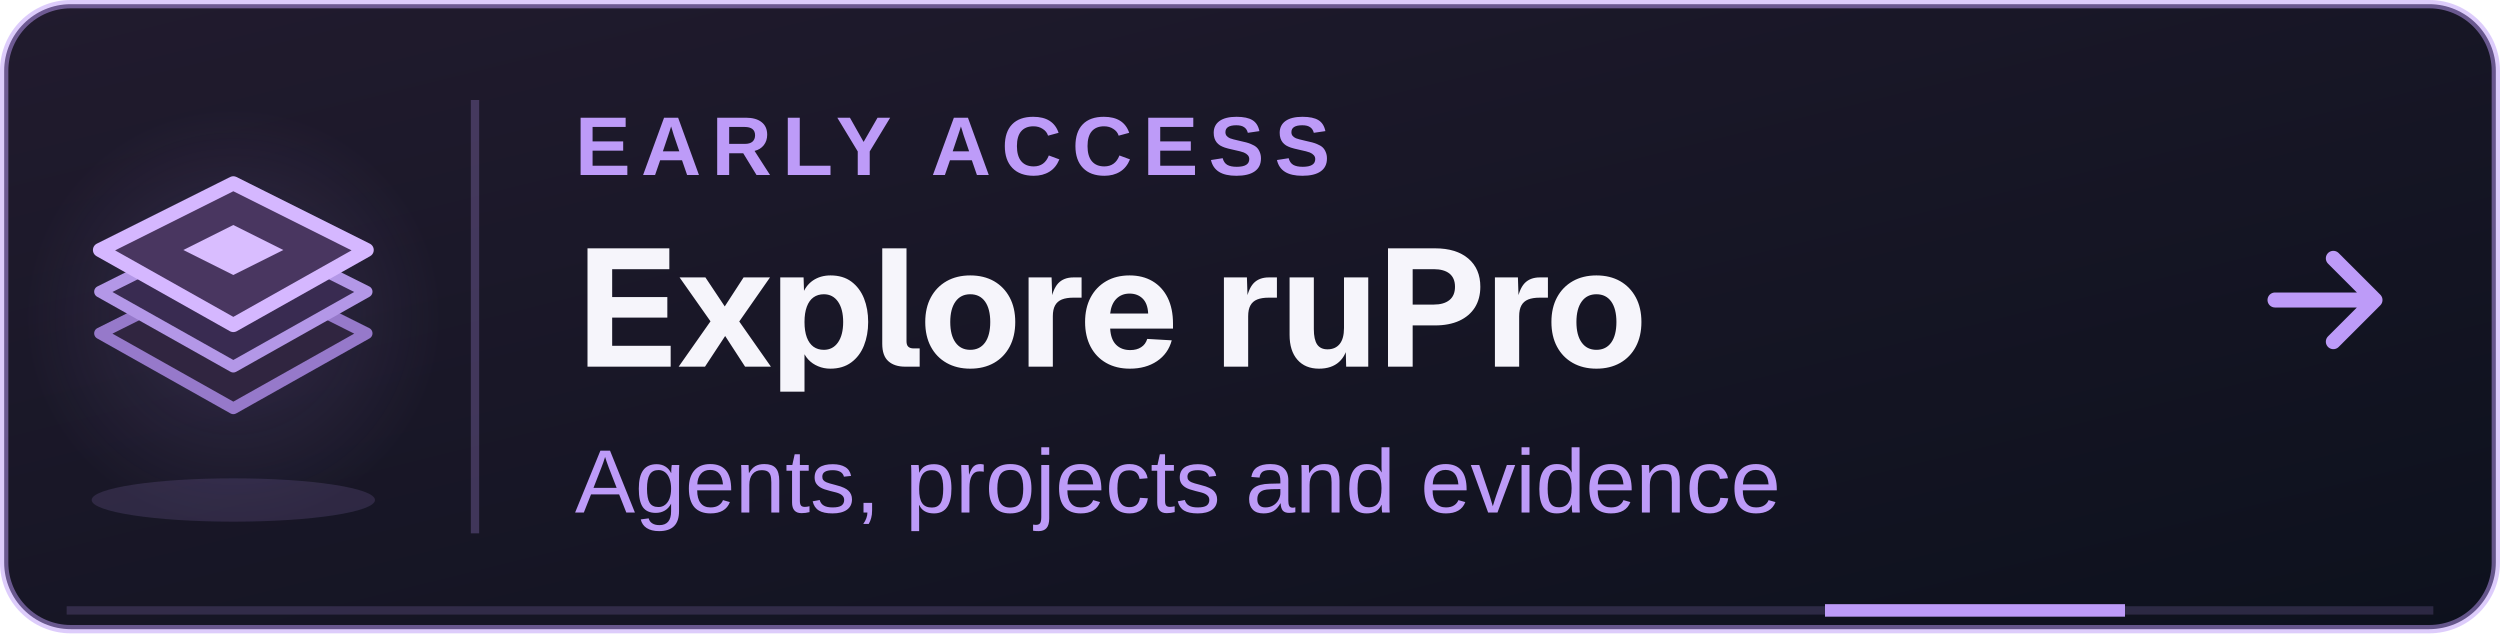
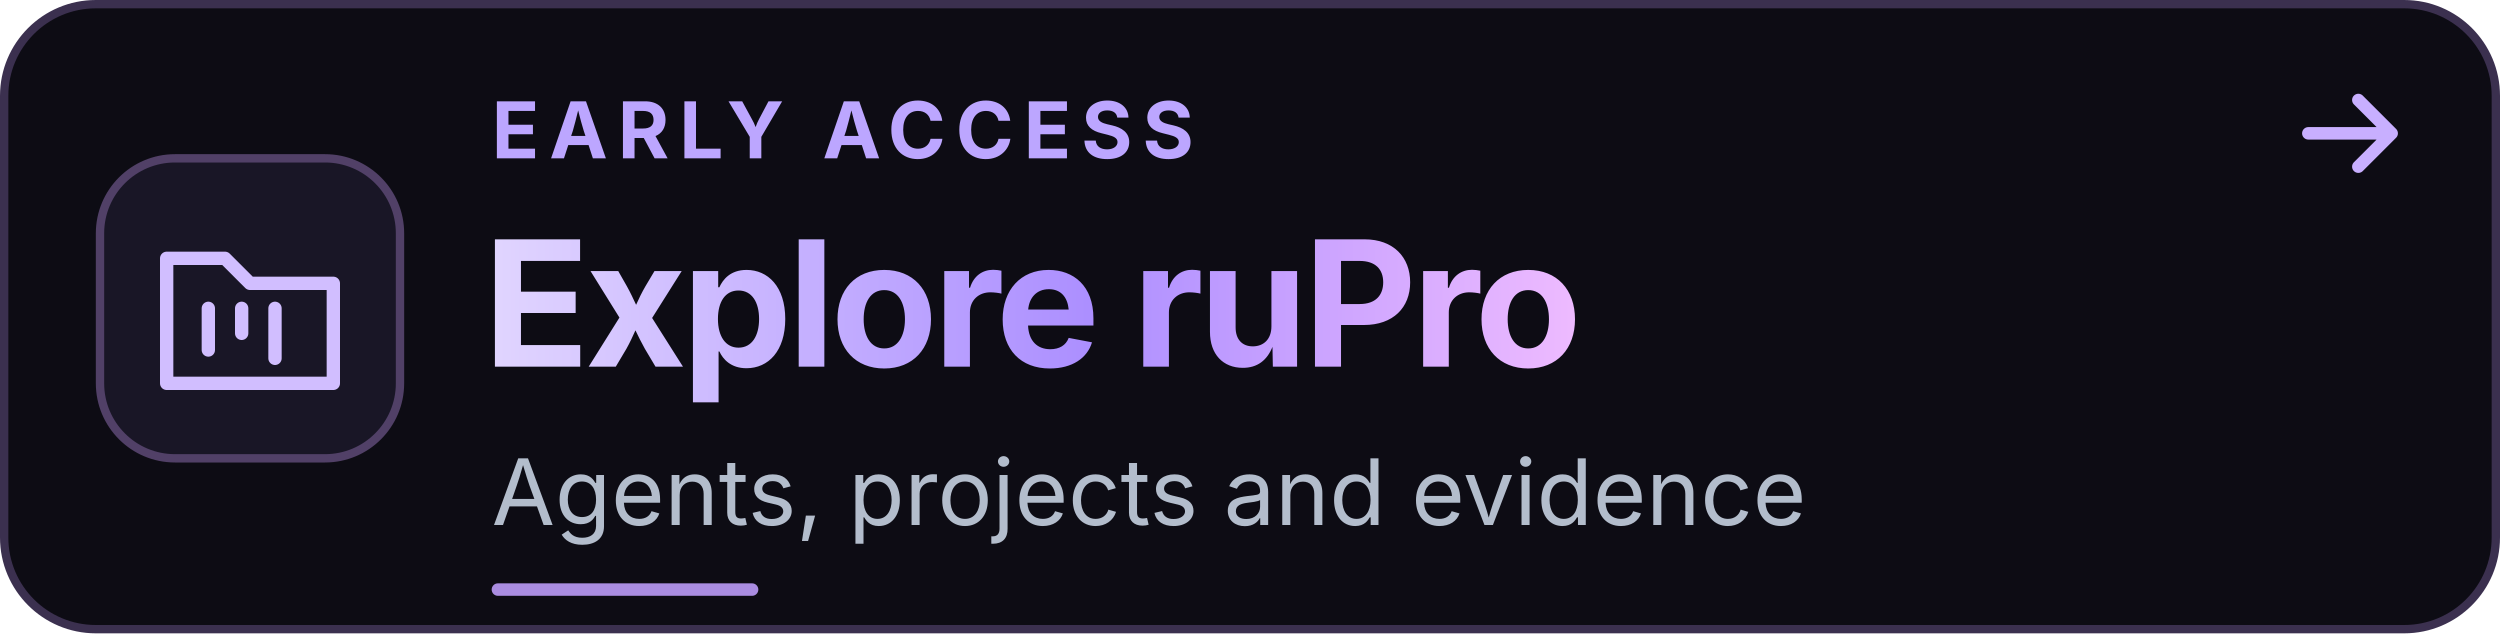
<svg xmlns="http://www.w3.org/2000/svg" width="300" height="76" viewBox="0 0 300 76" role="img" aria-labelledby="title desc">
  <defs>
-     <linearGradient id="surface" x2="1" y2="1">
-       <stop stop-color="#211b2e" />
-       <stop offset="1" stop-color="#0d111d" />
+     <linearGradient id="heading">
+       <stop stop-color="#e0d4ff" />
+       <stop offset=".55" stop-color="#ac8fff" />
+       <stop offset="1" stop-color="#edbaff" />
    </linearGradient>
-     <radialGradient id="glow">
-       <stop stop-color="#bd9bf8" stop-opacity=".15" />
-       <stop offset="1" stop-color="#bd9bf8" stop-opacity="0" />
-     </radialGradient>
  </defs>
-   <style>
- @media (prefers-reduced-motion:no-preference){
- .signal{animation:travel 6s linear infinite}
- .top{animation:lift 3.7s ease-in-out infinite}
- .middle{animation:lift 3.7s -.2s ease-in-out infinite;animation-name:mid}
- .play{animation:advance 4s ease-in-out infinite}
- @keyframes travel{to{stroke-dashoffset:-284}}
- @keyframes lift{0%,90%,100%{transform:translateY(0)}45%{transform:translateY(-5px)}}
- @keyframes mid{0%,90%,100%{transform:translateY(0)}45%{transform:translateY(-2px)}}
- @keyframes advance{0%,15%,75%,100%{transform:translateX(0)}45%{transform:translateX(3px)}}
- }
- </style>
-   <rect x=".5" y=".5" width="299" height="75" rx="8" fill="url(#surface)" stroke="#bd9bf8" stroke-opacity=".5" />
-   <circle cx="28" cy="38" r="25" fill="url(#glow)" />
-   <ellipse cx="28" cy="60" rx="17" ry="2.6" fill="#bd9bf8" opacity=".14" />
-   <g class="stack" stroke-linejoin="round">
-     <path d="m12 40 16-8 16 8-16 9z" fill="#302540" stroke="#9679ca" stroke-width="1.4" />
-     <path class="middle" d="m12 35 16-8 16 8-16 9z" fill="#392b51" stroke="#b397e7" stroke-width="1.4" />
-     <g class="top">
-       <path d="m12 30 16-8 16 8-16 9z" fill="#493660" stroke="#d5b7ff" stroke-width="1.7" />
-       <path d="m22 30 6-3 6 3-6 3z" fill="#d9bdff" />
+   <style>@media(prefers-reduced-motion:no-preference){.draw{animation:draw 5.2s ease-in-out infinite;transform-box:fill-box;transform-origin:left center}.focus{animation:focus 5.2s ease-in-out infinite}@keyframes draw{0%{transform:scaleX(.15)}55%,100%{transform:scaleX(1)}}@keyframes focus{0%,100%{opacity:.6}45%,75%{opacity:1}}}</style>
+   <g font-family="Inter,Arial,sans-serif">
+     <rect x="0.5" y="0.5" width="299" height="75" rx="11" fill="#0d0c14" stroke="#3b304f" />
+     <rect x="12" y="19" width="36" height="36" rx="9" fill="#191626" stroke="#514067" />
+     <path transform="translate(18 25)" d="M2 6h7l3 3h10v12H2z M7 12v5m4-5v3m4-3v6" fill="none" stroke="#d1beff" stroke-width="1.6" stroke-linecap="round" stroke-linejoin="round" />
+     <text x="59" y="19" font-size="9.4" font-weight="700" letter-spacing="1.2" fill="#bca6ff">EARLY ACCESS</text>
+     <text x="58" y="44" font-size="21" font-weight="700" letter-spacing="-0.55" fill="url(#heading)">Explore ruPro</text>
+     <text x="59" y="63" font-size="11" font-weight="400" letter-spacing="0" fill="#b3bdcc">Agents, projects and evidence</text>
+     <path class="focus" d="M277 16h10m-4-4 4 4-4 4" fill="none" stroke="#c8afff" stroke-width="1.5" stroke-linecap="round" stroke-linejoin="round" />
+     <g class="draw">
+       <rect x="59" y="70" width="32" height="1.5" rx="0.75" fill="#aa8de1" stroke="none" />
    </g>
  </g>
-   <path d="M57 12V64" stroke="#bd9bf8" stroke-opacity=".25" />
-   <text x="69" y="21" font-family="Arial,Helvetica,sans-serif" font-size="10" font-weight="700" letter-spacing="1.25" fill="#bd9bf8">EARLY ACCESS</text>
-   <path fill="#f6f5fb" d="M70.5 44V29.8H80.32V32.3H73.46V35.65H80.08V38.11H73.46V41.5H80.48V44ZM81.44 44 85.26 38.56 81.55 33.29H84.65L86.97 36.77L89.23 33.29H92.4L88.71 38.58L92.51 44H89.41L87.02 40.32L84.6 44ZM93.63 47V33.29H96.43L96.5 35.56L96.25 35.45Q96.65 34.28 97.55 33.66Q98.45 33.05 99.66 33.05Q101.16 33.05 102.16 33.79Q103.17 34.54 103.68 35.81Q104.18 37.07 104.18 38.64Q104.18 40.2 103.67 41.48Q103.16 42.75 102.15 43.49Q101.14 44.24 99.64 44.24Q98.85 44.24 98.17 43.95Q97.49 43.67 97 43.15Q96.51 42.62 96.29 41.91L96.54 41.74V47ZM98.86 41.98Q99.94 41.98 100.56 41.09Q101.18 40.2 101.18 38.64Q101.18 37.09 100.56 36.2Q99.94 35.31 98.86 35.31Q98.14 35.31 97.62 35.68Q97.1 36.05 96.82 36.8Q96.54 37.55 96.54 38.64Q96.54 39.74 96.82 40.49Q97.1 41.23 97.62 41.61Q98.14 41.98 98.86 41.98ZM108.62 44Q107.34 44 106.61 43.35Q105.87 42.7 105.87 41.26V29.8H108.78V40.95Q108.78 41.41 109 41.61Q109.22 41.81 109.63 41.81H110.36V44ZM116.43 44.24Q114.81 44.24 113.59 43.55Q112.37 42.86 111.7 41.6Q111.03 40.34 111.03 38.64Q111.03 36.94 111.7 35.69Q112.37 34.44 113.59 33.74Q114.81 33.05 116.43 33.05Q118.06 33.05 119.28 33.74Q120.49 34.44 121.16 35.69Q121.83 36.94 121.83 38.64Q121.83 40.34 121.16 41.6Q120.49 42.86 119.28 43.55Q118.06 44.24 116.43 44.24ZM116.43 41.98Q117.58 41.98 118.21 41.1Q118.83 40.23 118.83 38.64Q118.83 37.07 118.21 36.19Q117.58 35.31 116.43 35.31Q115.29 35.31 114.66 36.19Q114.03 37.07 114.03 38.64Q114.03 40.23 114.66 41.1Q115.29 41.98 116.43 41.98ZM123.43 44V33.29H126.19L126.29 36.37L126.06 36.32Q126.32 34.72 126.98 34Q127.65 33.29 128.81 33.29H129.79V35.72H128.8Q127.97 35.72 127.42 35.94Q126.88 36.16 126.61 36.65Q126.34 37.13 126.34 37.95V44ZM135.58 44.24Q133.95 44.24 132.74 43.55Q131.53 42.86 130.87 41.6Q130.21 40.34 130.21 38.64Q130.21 36.95 130.87 35.7Q131.53 34.45 132.73 33.75Q133.93 33.05 135.55 33.05Q137.13 33.05 138.3 33.74Q139.48 34.44 140.12 35.73Q140.76 37.03 140.76 38.83V39.43H133.22Q133.29 40.73 133.93 41.37Q134.57 42.01 135.63 42.01Q136.41 42.01 136.93 41.67Q137.46 41.34 137.67 40.67L140.61 40.84Q140.18 42.44 138.84 43.34Q137.5 44.24 135.58 44.24ZM133.22 37.62H137.78Q137.72 36.41 137.11 35.82Q136.5 35.23 135.55 35.23Q134.59 35.23 133.97 35.85Q133.35 36.47 133.22 37.62ZM146.87 44V33.29H149.63L149.73 36.37L149.5 36.32Q149.76 34.72 150.42 34Q151.09 33.29 152.25 33.29H153.23V35.72H152.24Q151.41 35.72 150.86 35.94Q150.32 36.16 150.05 36.65Q149.78 37.13 149.78 37.95V44ZM158.28 44.24Q156.63 44.24 155.69 43.17Q154.75 42.1 154.75 40.19V33.29H157.66V39.49Q157.66 40.75 158.06 41.34Q158.46 41.92 159.3 41.92Q160.24 41.92 160.76 41.28Q161.28 40.64 161.28 39.36V33.29H164.19V44H161.54L161.46 40.94L161.82 41.03Q161.59 42.62 160.69 43.43Q159.79 44.24 158.28 44.24ZM166.56 44V29.8H172.21Q174.76 29.8 176.2 31.03Q177.64 32.26 177.64 34.41Q177.64 35.84 176.99 36.89Q176.33 37.93 175.12 38.49Q173.9 39.05 172.21 39.05H169.52V44ZM169.52 36.55H172.04Q173.26 36.55 173.93 36.01Q174.6 35.47 174.6 34.41Q174.6 33.37 173.94 32.83Q173.27 32.3 172.04 32.3H169.52ZM179.39 44V33.29H182.15L182.25 36.37L182.02 36.32Q182.28 34.72 182.94 34Q183.61 33.29 184.77 33.29H185.75V35.72H184.76Q183.93 35.72 183.38 35.94Q182.84 36.16 182.57 36.65Q182.3 37.13 182.3 37.95V44ZM191.57 44.24Q189.95 44.24 188.73 43.55Q187.51 42.86 186.84 41.6Q186.17 40.34 186.17 38.64Q186.17 36.94 186.84 35.69Q187.51 34.44 188.73 33.74Q189.95 33.05 191.57 33.05Q193.2 33.05 194.42 33.74Q195.63 34.44 196.3 35.69Q196.97 36.94 196.97 38.64Q196.97 40.34 196.3 41.6Q195.63 42.86 194.42 43.55Q193.2 44.24 191.57 44.24ZM191.57 41.98Q192.72 41.98 193.35 41.1Q193.97 40.23 193.97 38.64Q193.97 37.07 193.35 36.19Q192.72 35.31 191.57 35.31Q190.43 35.31 189.8 36.19Q189.17 37.07 189.17 38.64Q189.17 40.23 189.8 41.1Q190.43 41.98 191.57 41.98Z" />
-   <text x="69" y="61.5" font-family="Arial,Helvetica,sans-serif" font-size="10.8" fill="#bd9bf8">Agents, projects and evidence</text>
-   <path d="M8 73.25H292" stroke="#bd9bf8" stroke-opacity=".17" />
-   <path class="signal" d="M8 73.25H292" stroke="#bd9bf8" stroke-width="1.5" stroke-dasharray="36 248" stroke-dashoffset="-211" />
-   <path d="M273 36h12m-5-5 5 5-5 5" fill="none" stroke="#bd9bf8" stroke-width="1.8" stroke-linecap="round" stroke-linejoin="round" />
</svg>
